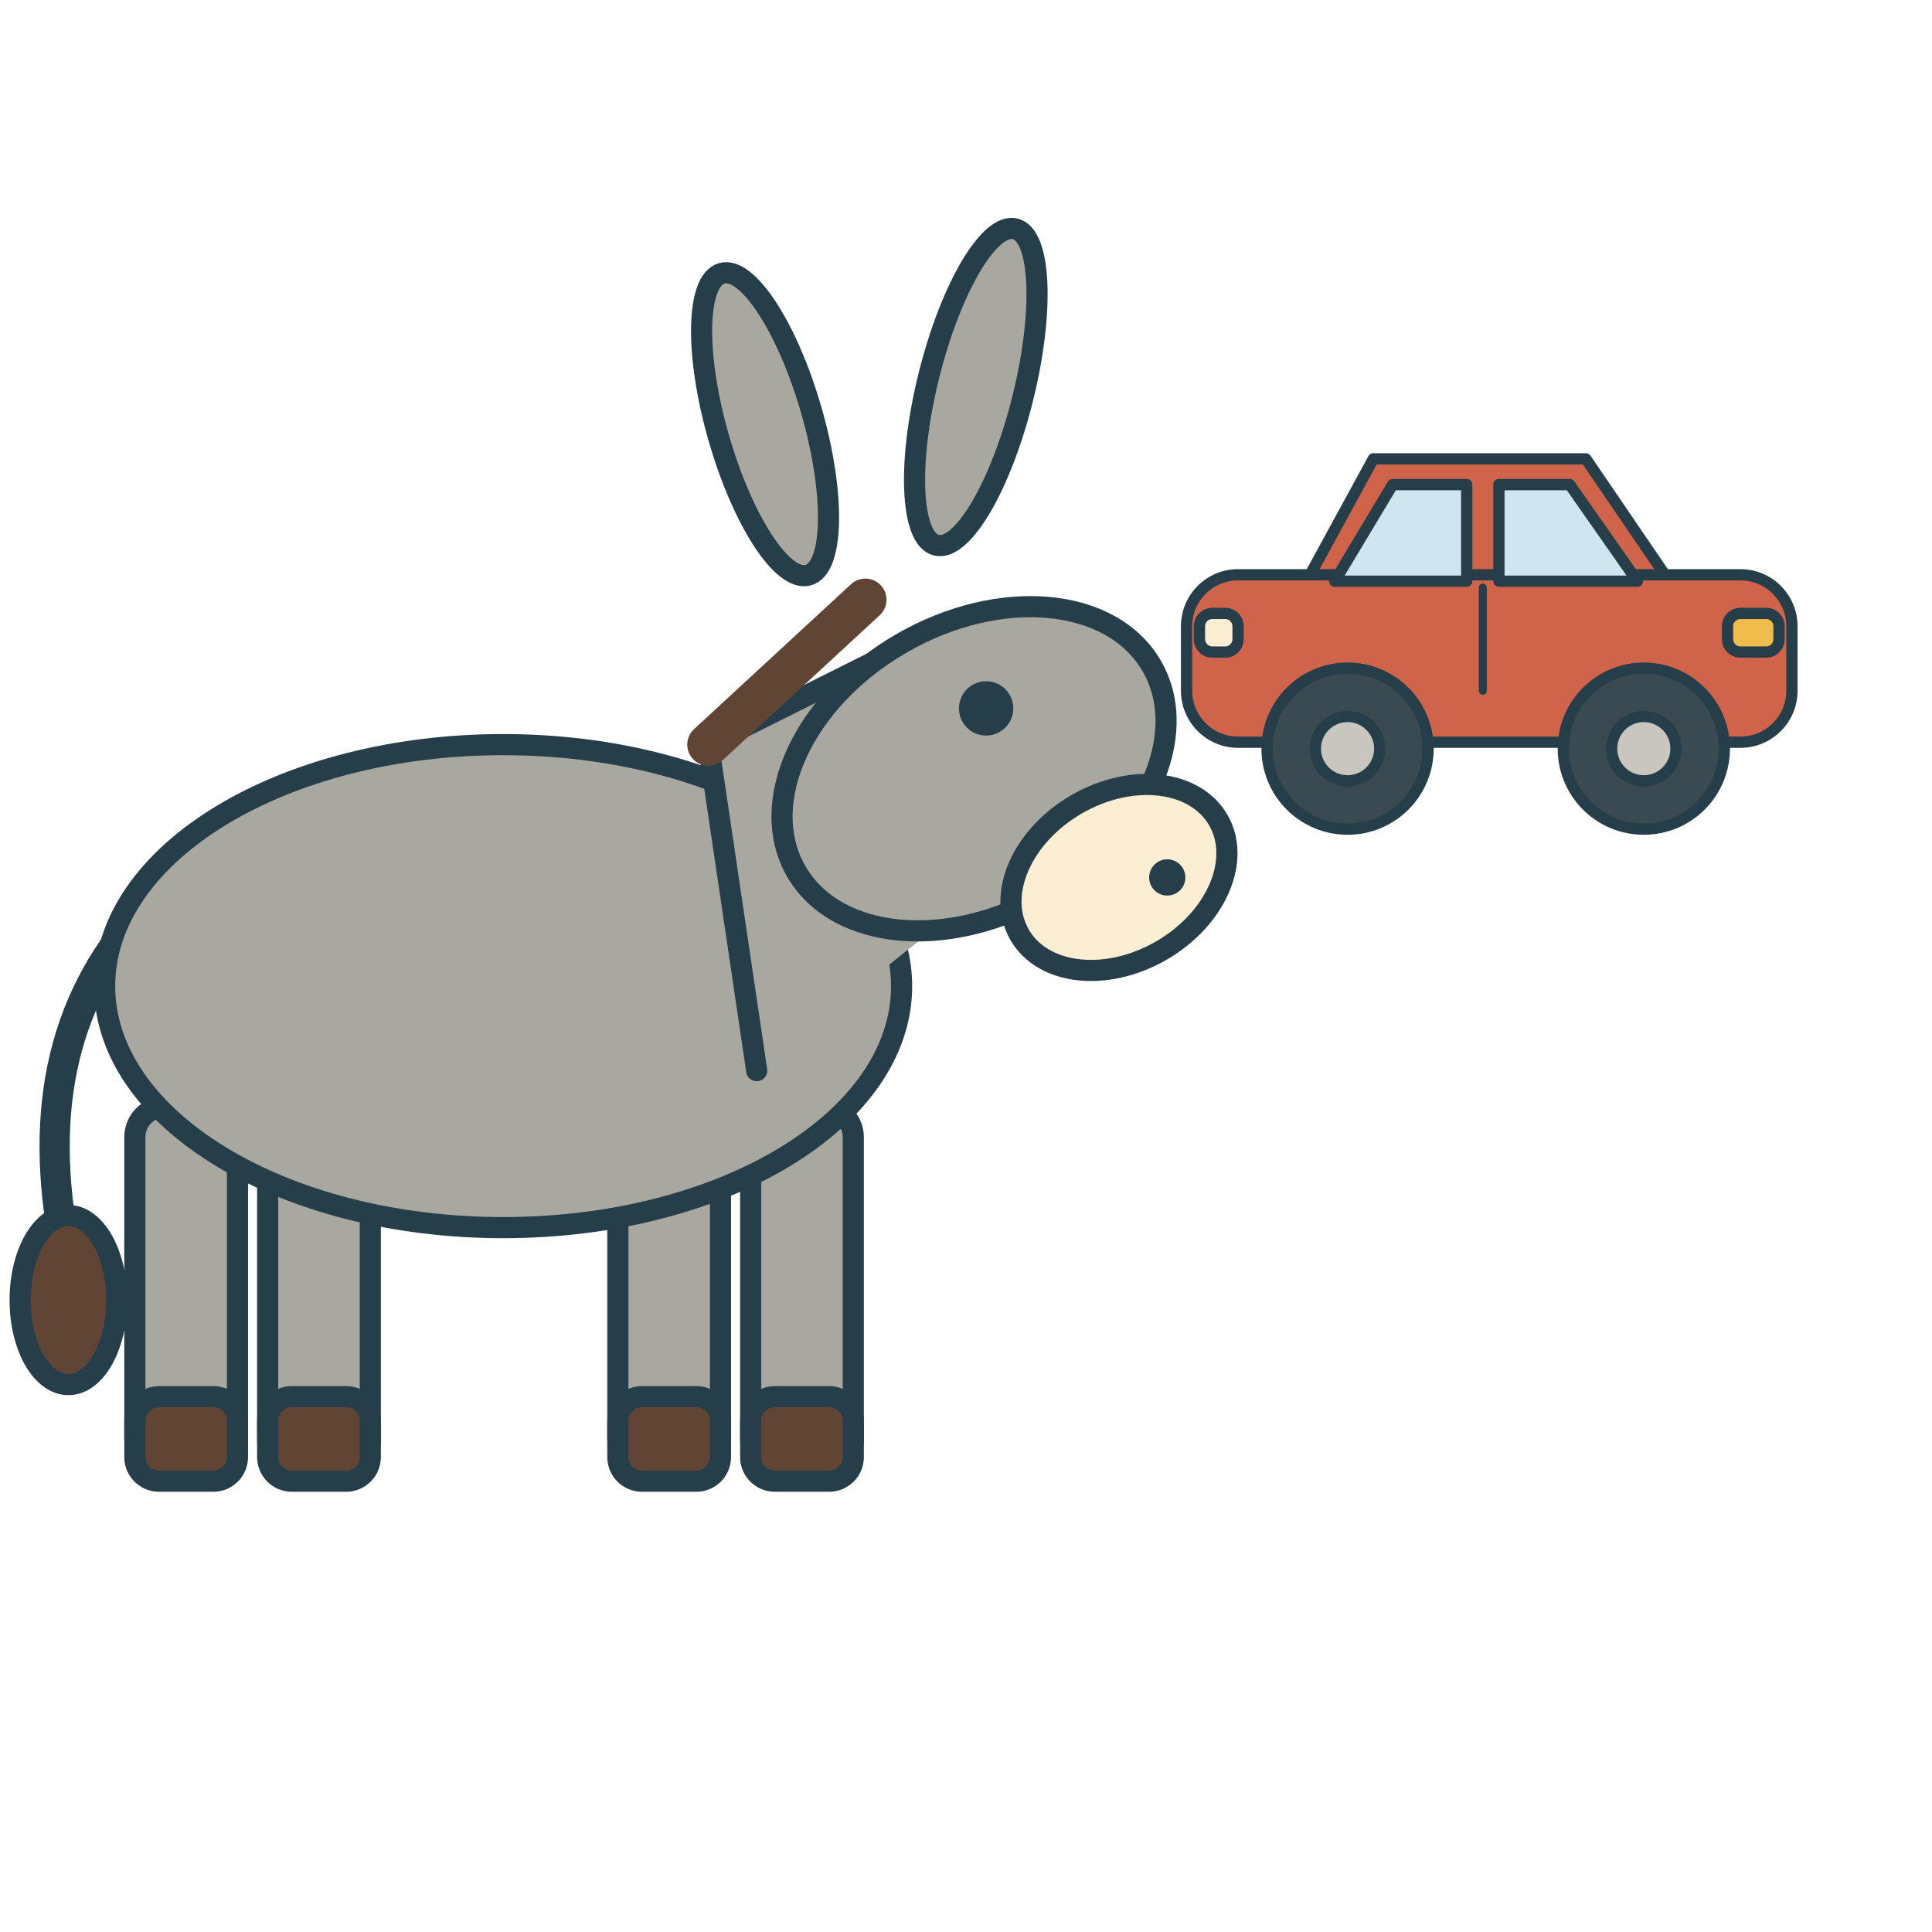
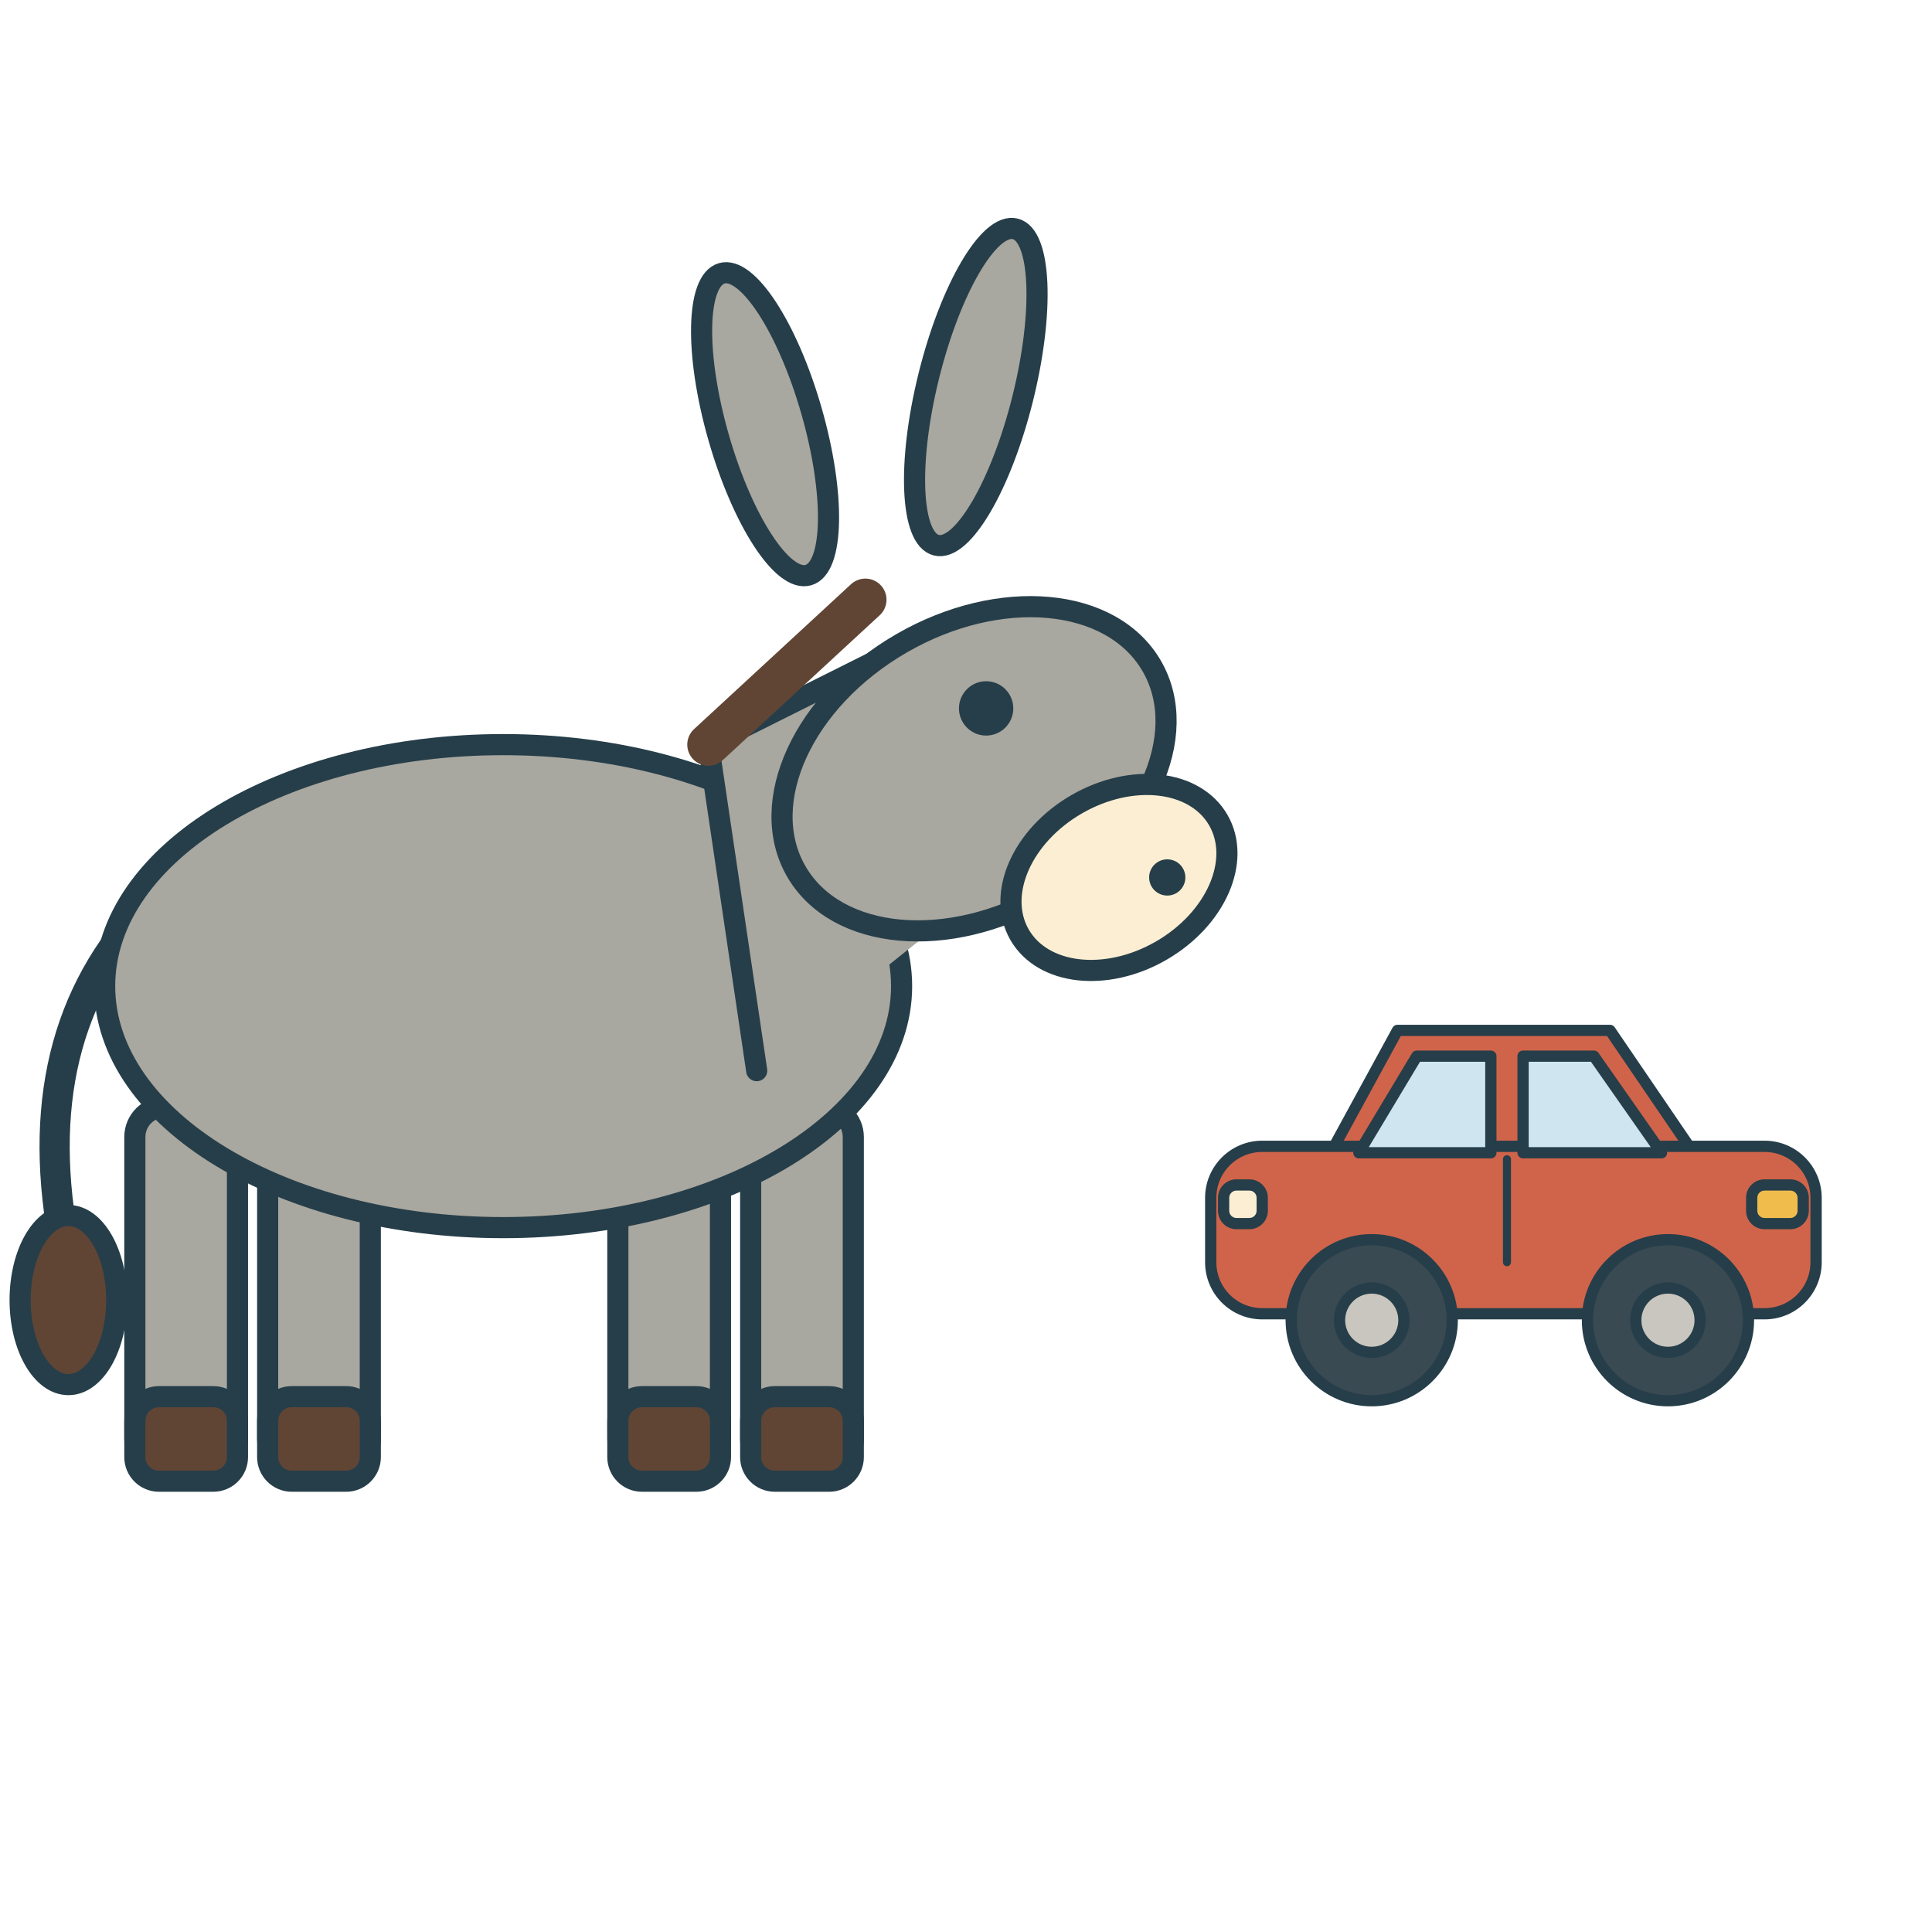
<svg xmlns="http://www.w3.org/2000/svg" viewBox="0 0 240 240">
  <g stroke="#263e49" stroke-width="3.5" stroke-linecap="round" stroke-linejoin="round">
    <g transform="translate(-8 25) scale(.75)">
      <g transform="translate(240 0) scale(-1 1)">
        <g stroke="#263e49" stroke-width="3.5" stroke-linecap="round" stroke-linejoin="round">
          <rect x="88" y="150" width="17" height="60" rx="5" fill="#a8a7a0" />
          <rect x="88" y="198" width="17" height="14" rx="4" fill="#604535" />
          <rect x="110" y="150" width="17" height="60" rx="5" fill="#a8a7a0" />
          <rect x="110" y="198" width="17" height="14" rx="4" fill="#604535" />
          <rect x="168" y="150" width="17" height="60" rx="5" fill="#a8a7a0" />
          <rect x="168" y="198" width="17" height="14" rx="4" fill="#604535" />
          <rect x="190" y="150" width="17" height="60" rx="5" fill="#a8a7a0" />
          <rect x="190" y="198" width="17" height="14" rx="4" fill="#604535" />
          <path d="M206 118 Q226 140 218 176" fill="none" stroke-width="5" />
          <ellipse cx="218" cy="182" rx="8" ry="14" fill="#604535" />
          <ellipse cx="146" cy="130" rx="66" ry="40" fill="#a8a7a0" />
          <path d="M76 72 L112 90 L104 144 L64 112 Z" fill="#a8a7a0" stroke="none" />
          <path d="M76 72 L112 90 L104 144" fill="none" />
          <path d="M86 66 L112 90" fill="none" stroke="#604535" stroke-width="7" />
          <ellipse cx="68" cy="94" rx="34" ry="24" transform="rotate(30 68 94)" fill="#a8a7a0" />
          <ellipse cx="44" cy="112" rx="19" ry="14" transform="rotate(30 44 112)" fill="#fbeed3" />
          <circle cx="36" cy="112" r="3" fill="#263e49" stroke="none" />
          <ellipse cx="74" cy="30" rx="8" ry="27" transform="rotate(-14 74 56)" fill="#a8a7a0" />
          <ellipse cx="96" cy="36" rx="8" ry="26" transform="rotate(16 96 60)" fill="#a8a7a0" />
          <circle cx="66" cy="84" r="4.5" fill="#263e49" stroke="none" />
        </g>
      </g>
    </g>
-     <g transform="translate(137 25) scale(.4)">
+     <g transform="translate(140 96) scale(0.4)">
      <g stroke="#263e49" stroke-width="3.5" stroke-linecap="round" stroke-linejoin="round">
        <path d="M60 124 L84 80 L150 80 L180 124 Z" fill="#d0644a" />
        <rect x="26" y="116" width="188" height="52" rx="16" fill="#d0644a" />
        <path d="M72 118 L90 88 L113 88 L113 118 Z M123 88 L145 88 L166 118 L123 118 Z" fill="#cfe6f0" />
        <rect x="194" y="128" width="16" height="12" rx="4" fill="#f0bd4d" />
        <rect x="30" y="128" width="12" height="12" rx="4" fill="#fbeed3" />
        <path d="M118 120 L118 152" fill="none" stroke-width="2.5" />
        <circle cx="76" cy="170" r="25" fill="#3a4a52" />
        <circle cx="76" cy="170" r="10" fill="#c8c6bf" />
        <circle cx="168" cy="170" r="25" fill="#3a4a52" />
        <circle cx="168" cy="170" r="10" fill="#c8c6bf" />
      </g>
    </g>
  </g>
</svg>
